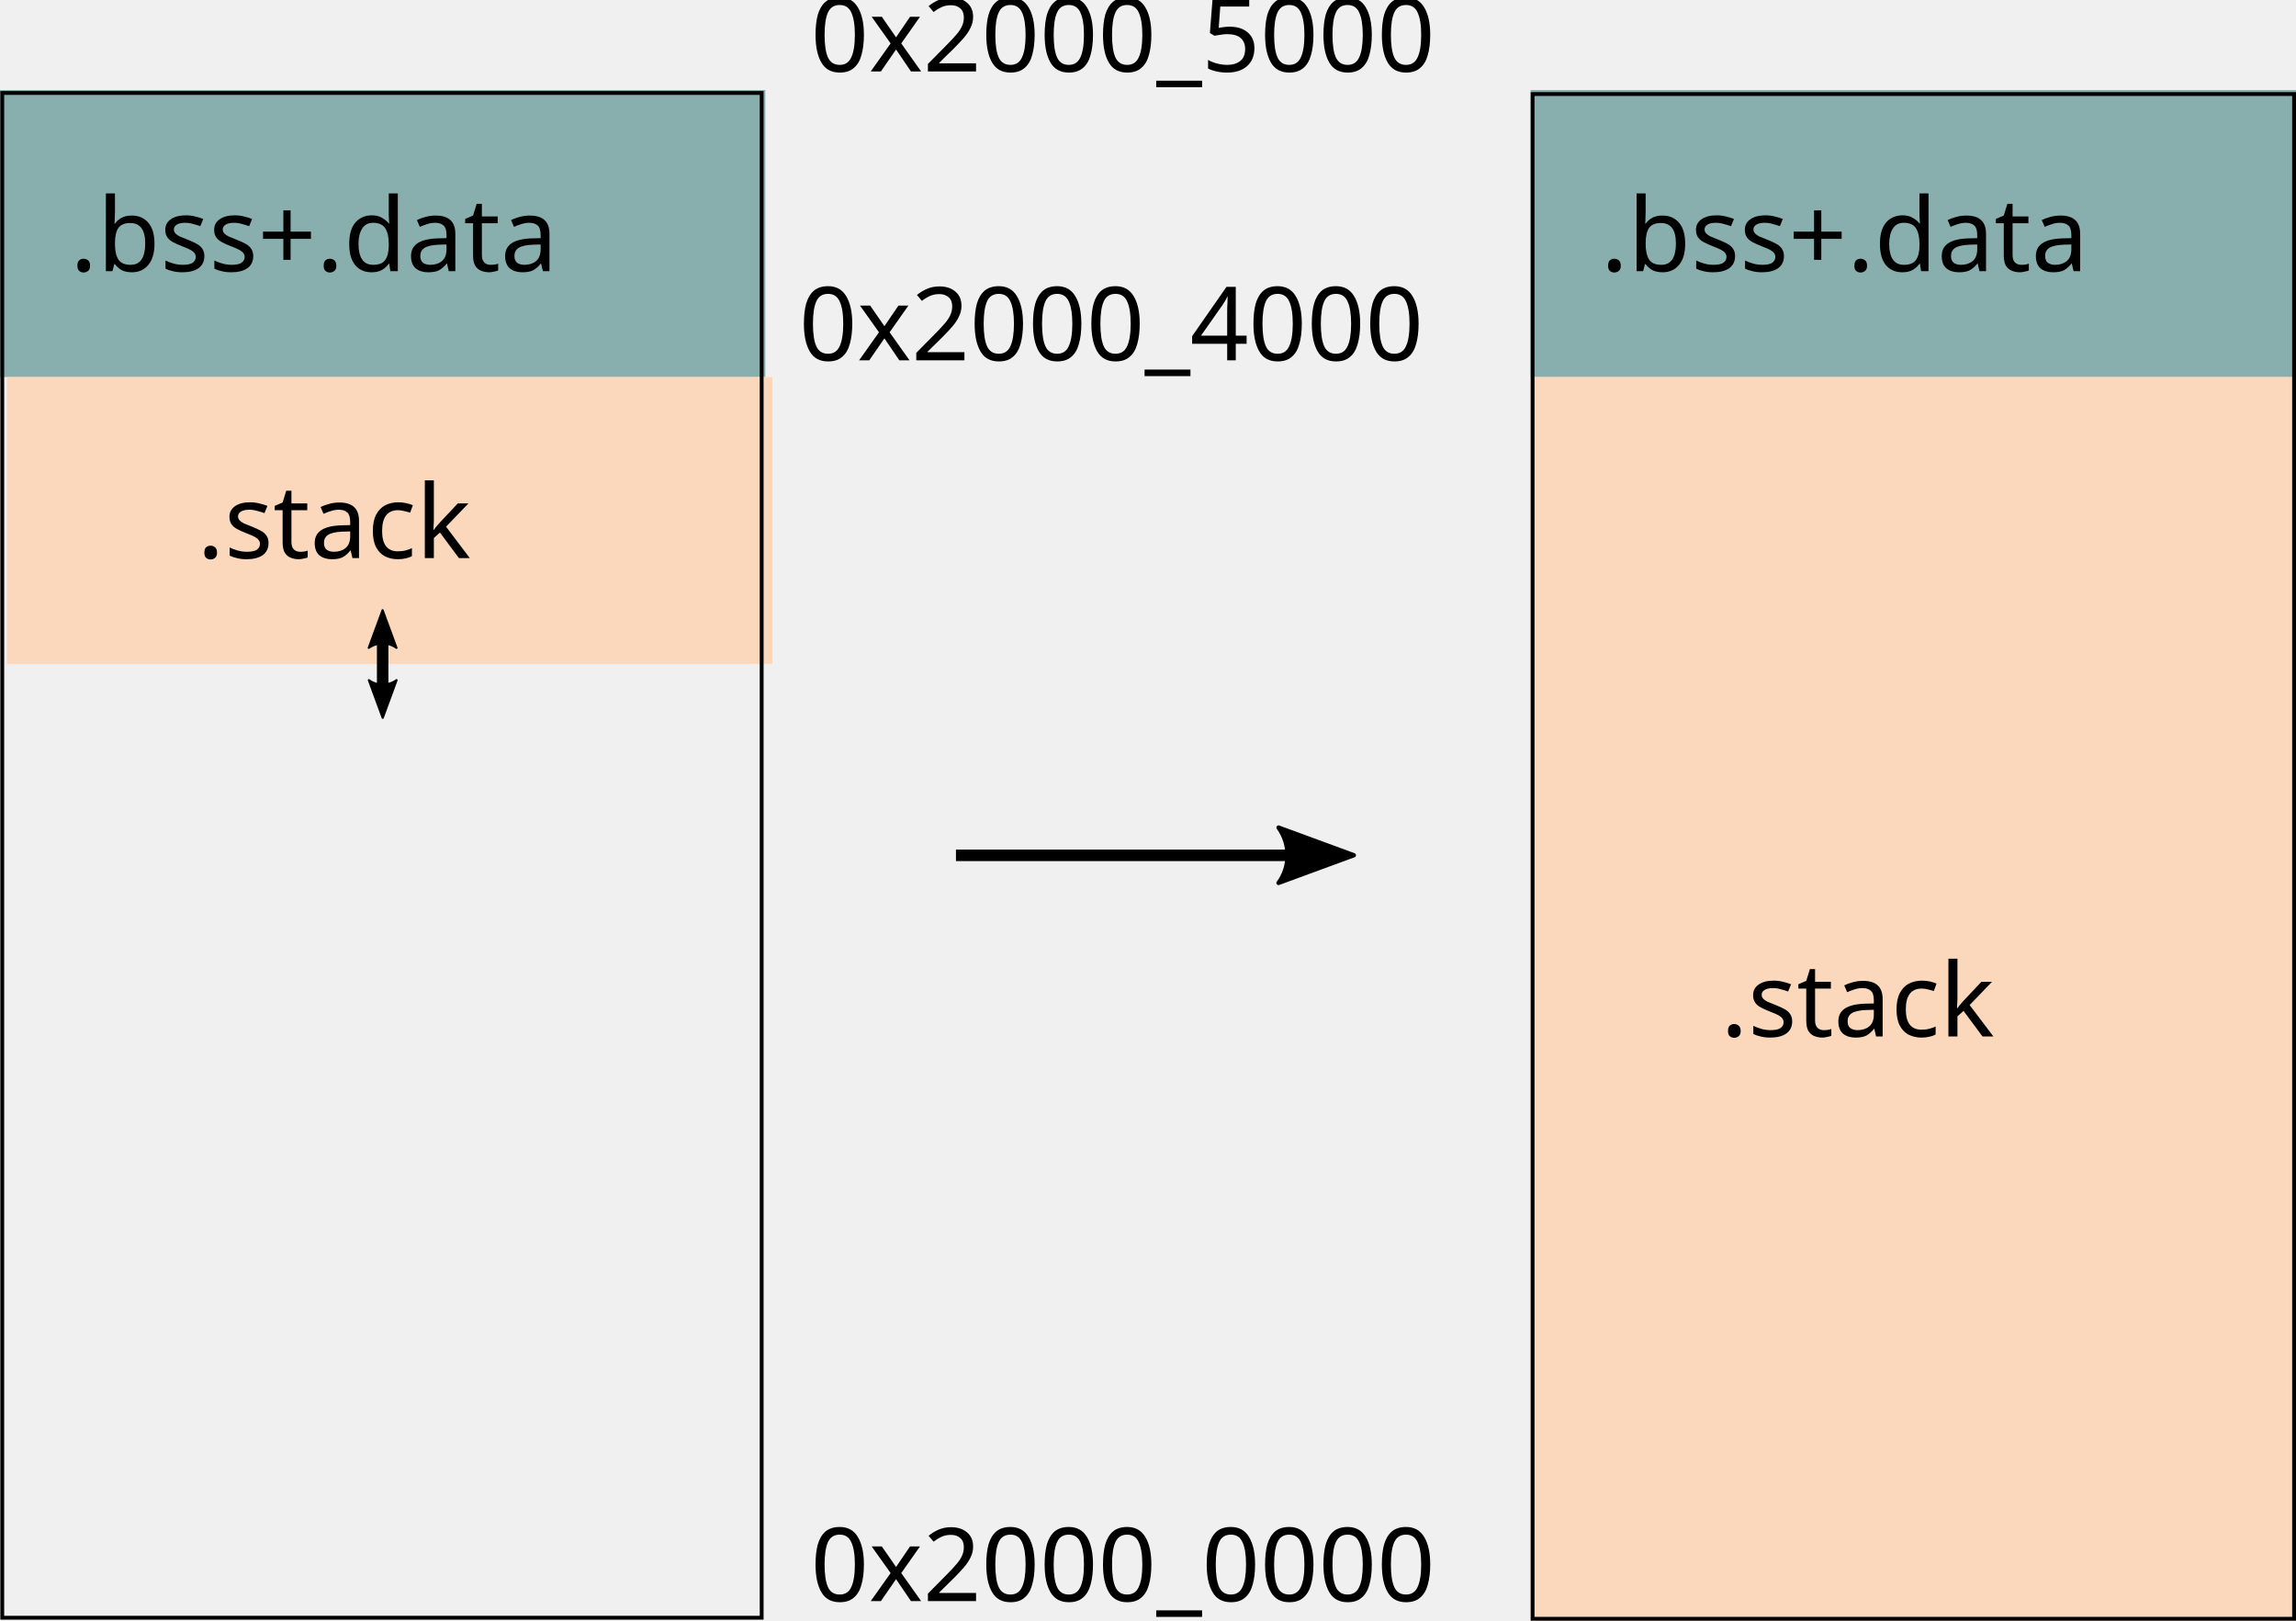
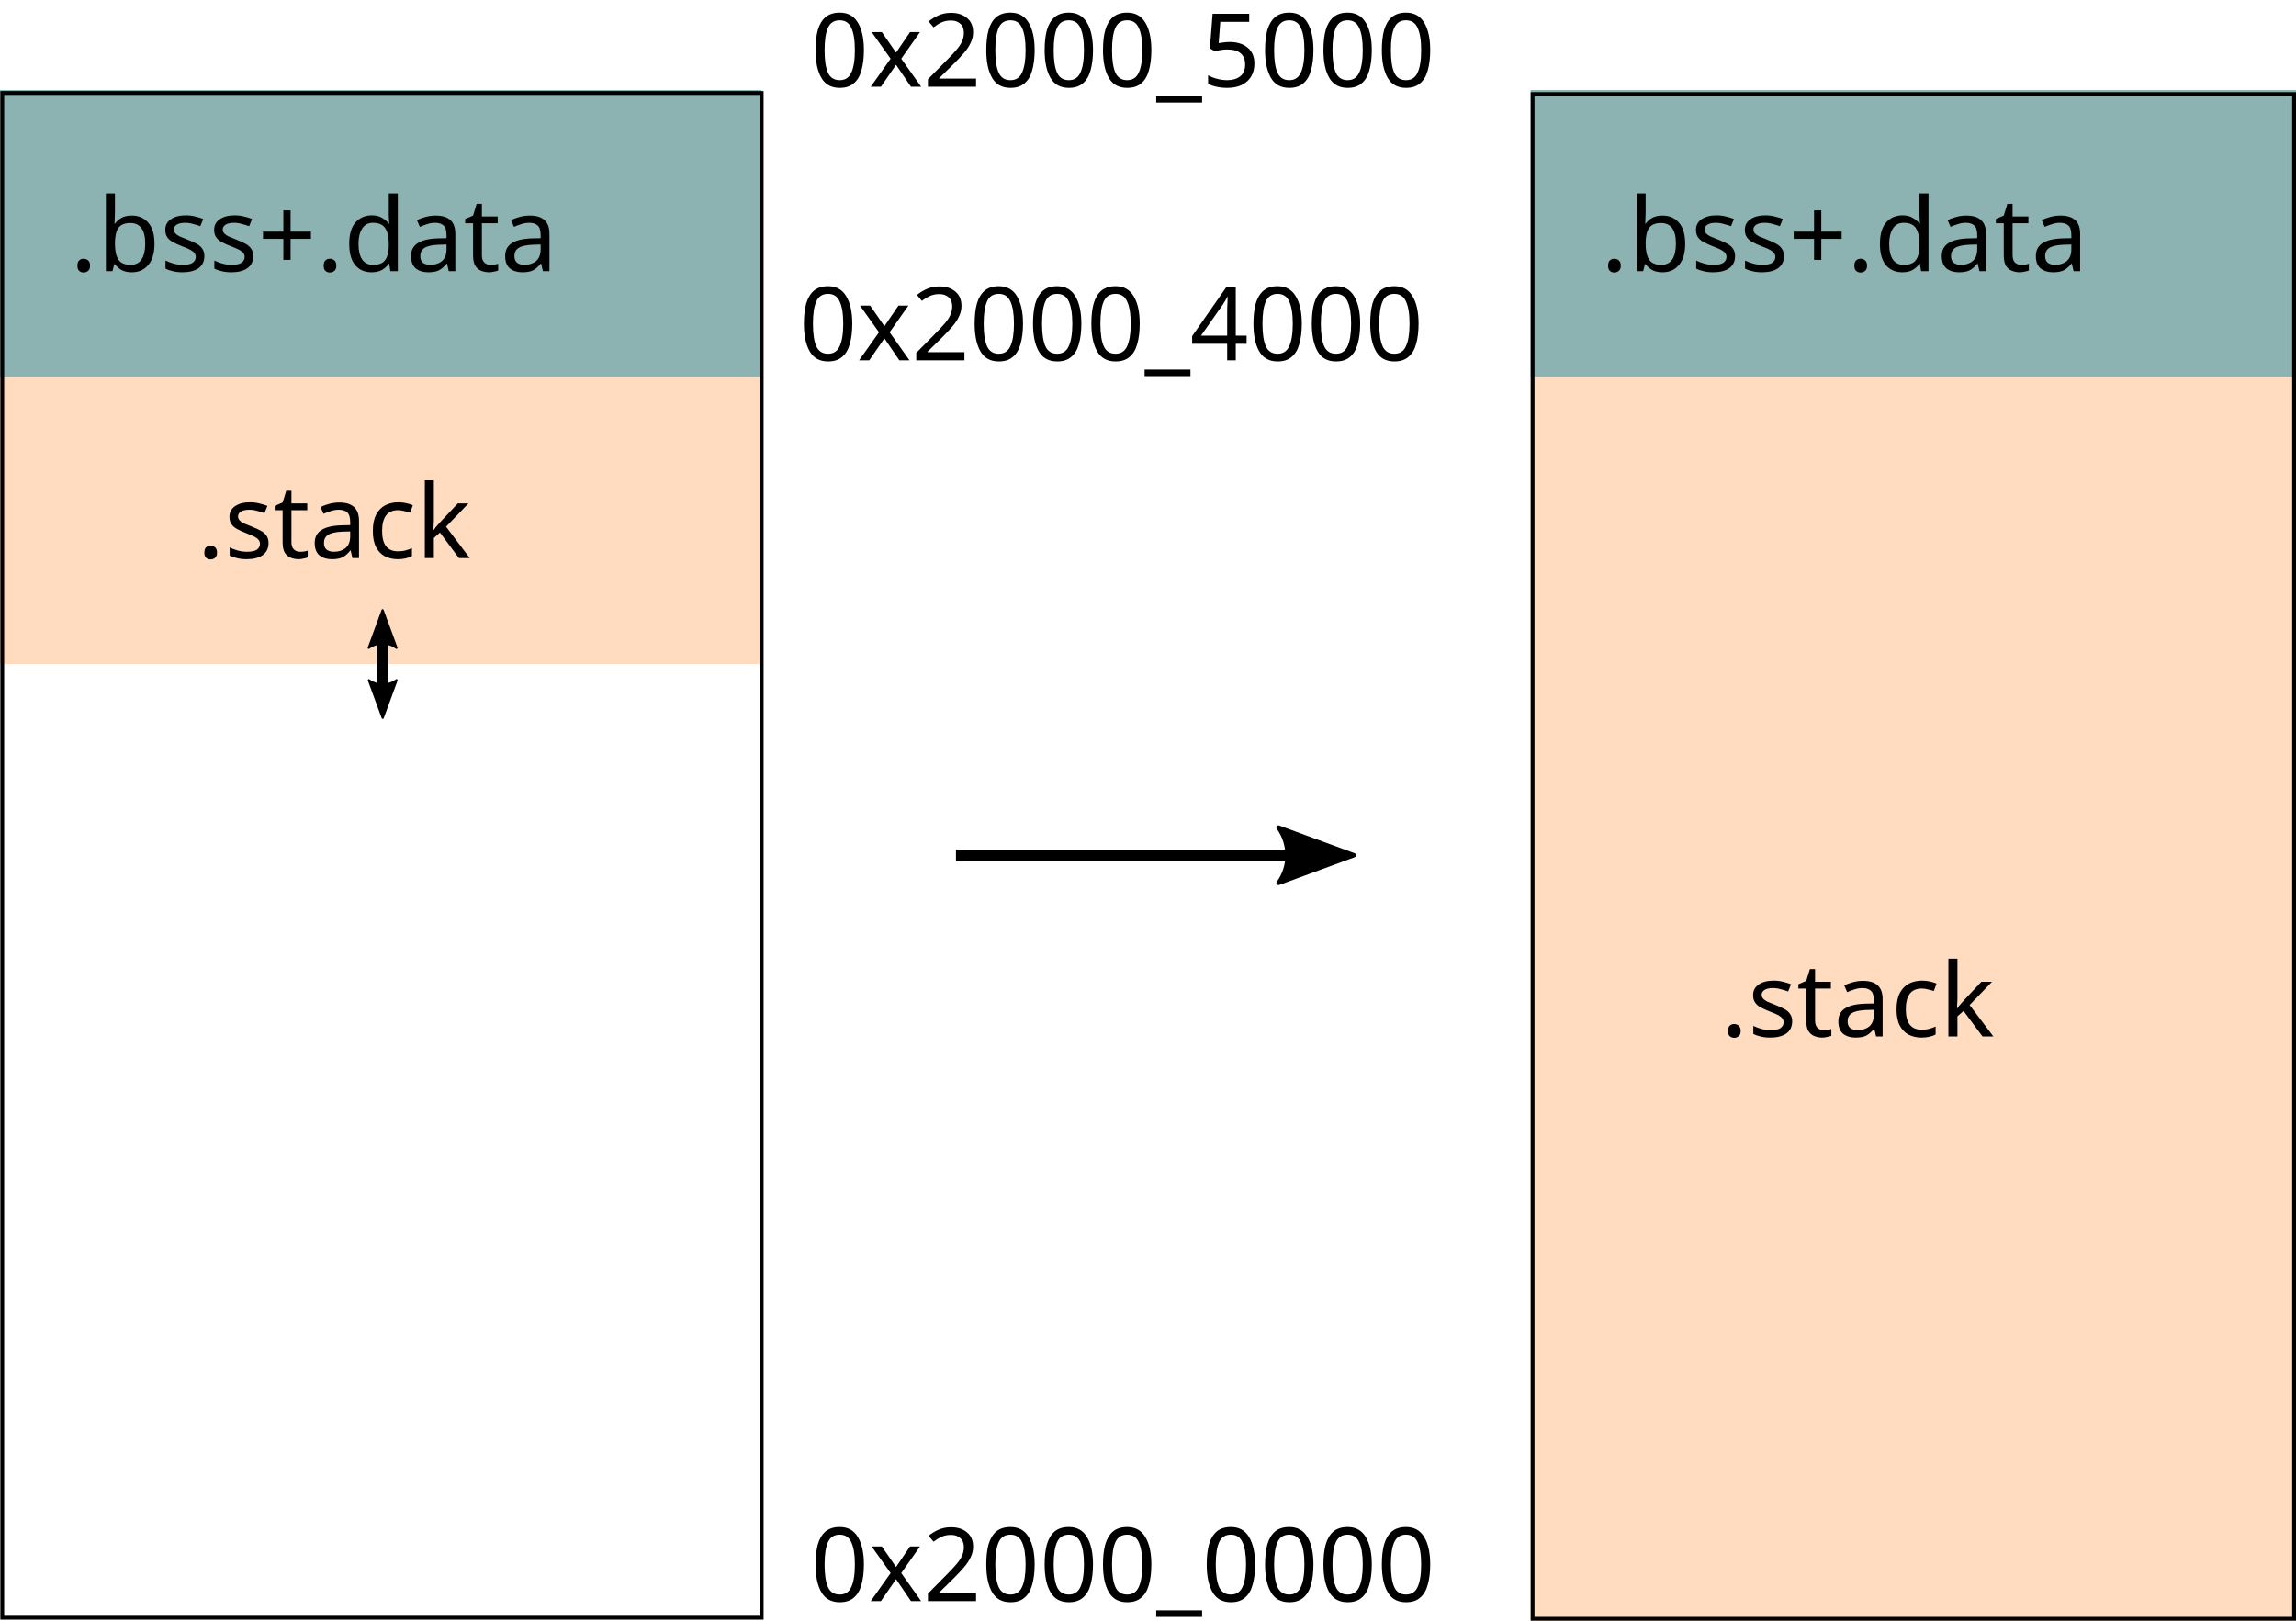
<svg xmlns="http://www.w3.org/2000/svg" width="158.75mm" height="112.056mm" viewBox="0 0 158.448 112.056" version="1.1" id="svg8">
  <defs id="defs2">
    <marker orient="auto" refY="0" refX="0" id="marker5369" style="overflow:visible">
      <path id="path5367" style="fill:#000000;fill-opacity:1;fill-rule:evenodd;stroke:#000000;stroke-width:0.625;stroke-linejoin:round;stroke-opacity:1" d="M 8.719,4.034 -2.207,0.016 8.719,-4.002 c -1.745,2.372 -1.735,5.617 -6e-7,8.035 z" transform="scale(-0.6)" />
    </marker>
    <marker orient="auto" refY="0" refX="0" id="Arrow2Send" style="overflow:visible">
      <path id="path4614" style="fill:#000000;fill-opacity:1;fill-rule:evenodd;stroke:#000000;stroke-width:0.625;stroke-linejoin:round;stroke-opacity:1" d="M 8.719,4.034 -2.207,0.016 8.719,-4.002 c -1.745,2.372 -1.735,5.617 -6e-7,8.035 z" transform="matrix(-0.3,0,0,-0.3,0.69,0)" />
    </marker>
    <marker orient="auto" refY="0" refX="0" id="Arrow2Sstart" style="overflow:visible">
      <path id="path4611" style="fill:#000000;fill-opacity:1;fill-rule:evenodd;stroke:#000000;stroke-width:0.625;stroke-linejoin:round;stroke-opacity:1" d="M 8.719,4.034 -2.207,0.016 8.719,-4.002 c -1.745,2.372 -1.735,5.617 -6e-7,8.035 z" transform="matrix(0.3,0,0,0.3,-0.69,0)" />
    </marker>
    <marker orient="auto" refY="0" refX="0" id="Arrow2Mend" style="overflow:visible">
      <path id="path4608" style="fill:#000000;fill-opacity:1;fill-rule:evenodd;stroke:#000000;stroke-width:0.625;stroke-linejoin:round;stroke-opacity:1" d="M 8.719,4.034 -2.207,0.016 8.719,-4.002 c -1.745,2.372 -1.735,5.617 -6e-7,8.035 z" transform="scale(-0.6)" />
    </marker>
    <marker orient="auto" refY="0" refX="0" id="Arrow2Mstart" style="overflow:visible">
      <path id="path4605" style="fill:#000000;fill-opacity:1;fill-rule:evenodd;stroke:#000000;stroke-width:0.625;stroke-linejoin:round;stroke-opacity:1" d="M 8.719,4.034 -2.207,0.016 8.719,-4.002 c -1.745,2.372 -1.735,5.617 -6e-7,8.035 z" transform="scale(0.6)" />
    </marker>
    <marker orient="auto" refY="0" refX="0" id="Arrow1Lend" style="overflow:visible">
      <path id="path4584" d="M 0,0 5,-5 -12.5,0 5,5 Z" style="fill:#000000;fill-opacity:1;fill-rule:evenodd;stroke:#000000;stroke-width:1pt;stroke-opacity:1" transform="matrix(-0.8,0,0,-0.8,-10,0)" />
    </marker>
    <marker orient="auto" refY="0" refX="0" id="Arrow1Lstart" style="overflow:visible">
      <path id="path4581" d="M 0,0 5,-5 -12.5,0 5,5 Z" style="fill:#000000;fill-opacity:1;fill-rule:evenodd;stroke:#000000;stroke-width:1pt;stroke-opacity:1" transform="matrix(0.8,0,0,0.8,10,0)" />
    </marker>
    <marker orient="auto" refY="0" refX="0" id="Arrow2Sstart-9" style="overflow:visible">
      <path id="path4611-1" style="fill:#000000;fill-opacity:1;fill-rule:evenodd;stroke:#000000;stroke-width:0.625;stroke-linejoin:round;stroke-opacity:1" d="M 8.719,4.034 -2.207,0.016 8.719,-4.002 c -1.745,2.372 -1.735,5.617 -6e-7,8.035 z" transform="matrix(0.3,0,0,0.3,-0.69,0)" />
    </marker>
    <marker orient="auto" refY="0" refX="0" id="Arrow2Send-2" style="overflow:visible">
      <path id="path4614-7" style="fill:#000000;fill-opacity:1;fill-rule:evenodd;stroke:#000000;stroke-width:0.625;stroke-linejoin:round;stroke-opacity:1" d="M 8.719,4.034 -2.207,0.016 8.719,-4.002 c -1.745,2.372 -1.735,5.617 -6e-7,8.035 z" transform="matrix(-0.3,0,0,-0.3,0.69,0)" />
    </marker>
  </defs>
  <g id="layer1" transform="translate(-0.2000054,-184.9437)">
+     <rect style="fill:#ffffff;stroke:none;stroke-width:0.432;stroke-dasharray:2.594, 2.594" id="rect1106" width="158.75" height="112.448" x="0.049" y="184.944" />
    <text xml:space="preserve" style="font-style:normal;font-variant:normal;font-weight:normal;font-stretch:normal;font-size:10.583px;line-height:1.25;font-family:'Fira Code';-inkscape-font-specification:'Fira Code';letter-spacing:0px;word-spacing:0px;fill:#000000;fill-opacity:1;stroke:none;stroke-width:0.265" x="56.092" y="295.643" id="text4516">
      <tspan id="tspan4514" x="56.092" y="295.643" style="font-size:7.056px;stroke-width:0.265">0x2000_0000</tspan>
    </text>
-     <text xml:space="preserve" style="font-style:normal;font-variant:normal;font-weight:normal;font-stretch:normal;font-size:10.583px;line-height:1.25;font-family:'Fira Code';-inkscape-font-specification:'Fira Code';letter-spacing:0px;word-spacing:0px;fill:#000000;fill-opacity:1;stroke:none;stroke-width:0.265" x="56.092" y="189.883" id="text4516-3">
-       <tspan id="tspan4514-6" x="56.092" y="189.883" style="font-size:7.056px;stroke-width:0.265">0x2000_5000</tspan>
+     <text xml:space="preserve" style="font-style:normal;font-variant:normal;font-weight:normal;font-stretch:normal;font-size:10.583px;line-height:1.25;font-family:'Fira Code';-inkscape-font-specification:'Fira Code';letter-spacing:0px;word-spacing:0px;fill:#000000;fill-opacity:1;stroke:none;stroke-width:0.265" x="56.092" y="190.941" id="text4516-3">
+       <tspan id="tspan4514-6" x="56.092" y="190.941" style="font-size:7.056px;stroke-width:0.265">0x2000_5000</tspan>
    </text>
-     <rect style="fill:#669999;fill-opacity:0.753;stroke:none;stroke-width:0.326;stroke-miterlimit:4;stroke-dasharray:none;stroke-opacity:1" id="rect4536" width="52.917" height="19.844" x="0.049" y="191.167" />
-     <rect style="fill:#ffd1aa;fill-opacity:0.753;stroke:none;stroke-width:0.326;stroke-miterlimit:4;stroke-dasharray:none;stroke-opacity:1" id="rect4536-7" width="52.917" height="19.844" x="-53.451" y="211.01" transform="scale(-1,1)" />
+     <rect style="fill:#669999;fill-opacity:0.753;stroke:none;stroke-width:0.326;stroke-miterlimit:4;stroke-dasharray:none;stroke-opacity:1" id="rect4536" width="52.652" height="19.844" x="0.049" y="191.167" />
+     <rect style="fill:#ffd1aa;fill-opacity:0.753;stroke:none;stroke-width:0.326;stroke-miterlimit:4;stroke-dasharray:none;stroke-opacity:1" id="rect4536-7" width="52.652" height="19.844" x="-52.701" y="211.01" transform="scale(-1,1)" />
    <rect id="rect10" width="52.507" height="105.423" x="0.205" y="191.372" style="fill:#ffffff;fill-opacity:0;stroke:#000000;stroke-width:0.265;stroke-miterlimit:4;stroke-dasharray:none;stroke-opacity:1" />
    <text xml:space="preserve" style="font-style:normal;font-variant:normal;font-weight:normal;font-stretch:normal;font-size:10.583px;line-height:1.25;font-family:'Fira Code';-inkscape-font-specification:'Fira Code';letter-spacing:0px;word-spacing:0px;fill:#000000;fill-opacity:1;stroke:none;stroke-width:0.265" x="13.665" y="223.532" id="text4516-3-5">
      <tspan id="tspan4514-6-3" x="13.665" y="223.532" style="font-size:7.056px;stroke-width:0.265">.stack</tspan>
    </text>
    <text xml:space="preserve" style="font-style:normal;font-variant:normal;font-weight:normal;font-stretch:normal;font-size:10.583px;line-height:1.25;font-family:'Fira Code';-inkscape-font-specification:'Fira Code';letter-spacing:0px;word-spacing:0px;fill:#000000;fill-opacity:1;stroke:none;stroke-width:0.265" x="4.887" y="203.692" id="text4516-3-56">
      <tspan id="tspan4514-6-2" x="4.887" y="203.692" style="font-size:7.056px;stroke-width:0.265">.bss+.data</tspan>
    </text>
    <path style="fill:none;stroke:#000000;stroke-width:0.794;stroke-linecap:butt;stroke-linejoin:miter;stroke-miterlimit:4;stroke-dasharray:none;stroke-opacity:1;marker-start:url(#Arrow2Sstart);marker-end:url(#Arrow2Send)" d="m 26.507,228.208 v 5.292" id="path4579" />
    <rect style="fill:#669999;fill-opacity:0.753;stroke:none;stroke-width:0.326;stroke-miterlimit:4;stroke-dasharray:none;stroke-opacity:1" id="rect4536-0" width="52.917" height="19.844" x="105.882" y="191.167" />
    <rect style="fill:#ffd1aa;fill-opacity:0.753;stroke:none;stroke-width:0.679;stroke-miterlimit:4;stroke-dasharray:none;stroke-opacity:1" id="rect4536-7-9" width="52.917" height="85.99" x="-158.799" y="211.01" transform="scale(-1,1)" />
    <rect id="rect10-3" width="52.652" height="105.423" x="106.015" y="191.445" style="fill:#ffffff;fill-opacity:0;stroke:#000000;stroke-width:0.265;stroke-miterlimit:4;stroke-dasharray:none;stroke-opacity:1" />
    <text xml:space="preserve" style="font-style:normal;font-variant:normal;font-weight:normal;font-stretch:normal;font-size:10.583px;line-height:1.25;font-family:'Fira Code';-inkscape-font-specification:'Fira Code';letter-spacing:0px;word-spacing:0px;fill:#000000;fill-opacity:1;stroke:none;stroke-width:0.265" x="119.012" y="256.605" id="text4516-3-5-6">
      <tspan id="tspan4514-6-3-0" x="119.012" y="256.605" style="font-size:7.056px;stroke-width:0.265">.stack</tspan>
    </text>
    <text xml:space="preserve" style="font-style:normal;font-variant:normal;font-weight:normal;font-stretch:normal;font-size:10.583px;line-height:1.25;font-family:'Fira Code';-inkscape-font-specification:'Fira Code';letter-spacing:0px;word-spacing:0px;fill:#000000;fill-opacity:1;stroke:none;stroke-width:0.265" x="110.721" y="203.692" id="text4516-3-56-6">
      <tspan id="tspan4514-6-2-2" x="110.721" y="203.692" style="font-size:7.056px;stroke-width:0.265">.bss+.data</tspan>
    </text>
    <path style="fill:none;stroke:#000000;stroke-width:0.794;stroke-linecap:butt;stroke-linejoin:miter;stroke-miterlimit:4;stroke-dasharray:none;stroke-opacity:1;marker-end:url(#marker5369)" d="M 66.146,244.083 H 92.604" id="path5365" />
    <text xml:space="preserve" style="font-style:normal;font-variant:normal;font-weight:normal;font-stretch:normal;font-size:10.583px;line-height:1.25;font-family:'Fira Code';-inkscape-font-specification:'Fira Code';letter-spacing:0px;word-spacing:0px;fill:#000000;fill-opacity:1;stroke:none;stroke-width:0.265" x="55.29" y="209.857" id="text4516-1">
      <tspan id="tspan4514-8" x="55.29" y="209.857" style="font-size:7.056px;stroke-width:0.265">0x2000_4000</tspan>
    </text>
  </g>
</svg>
